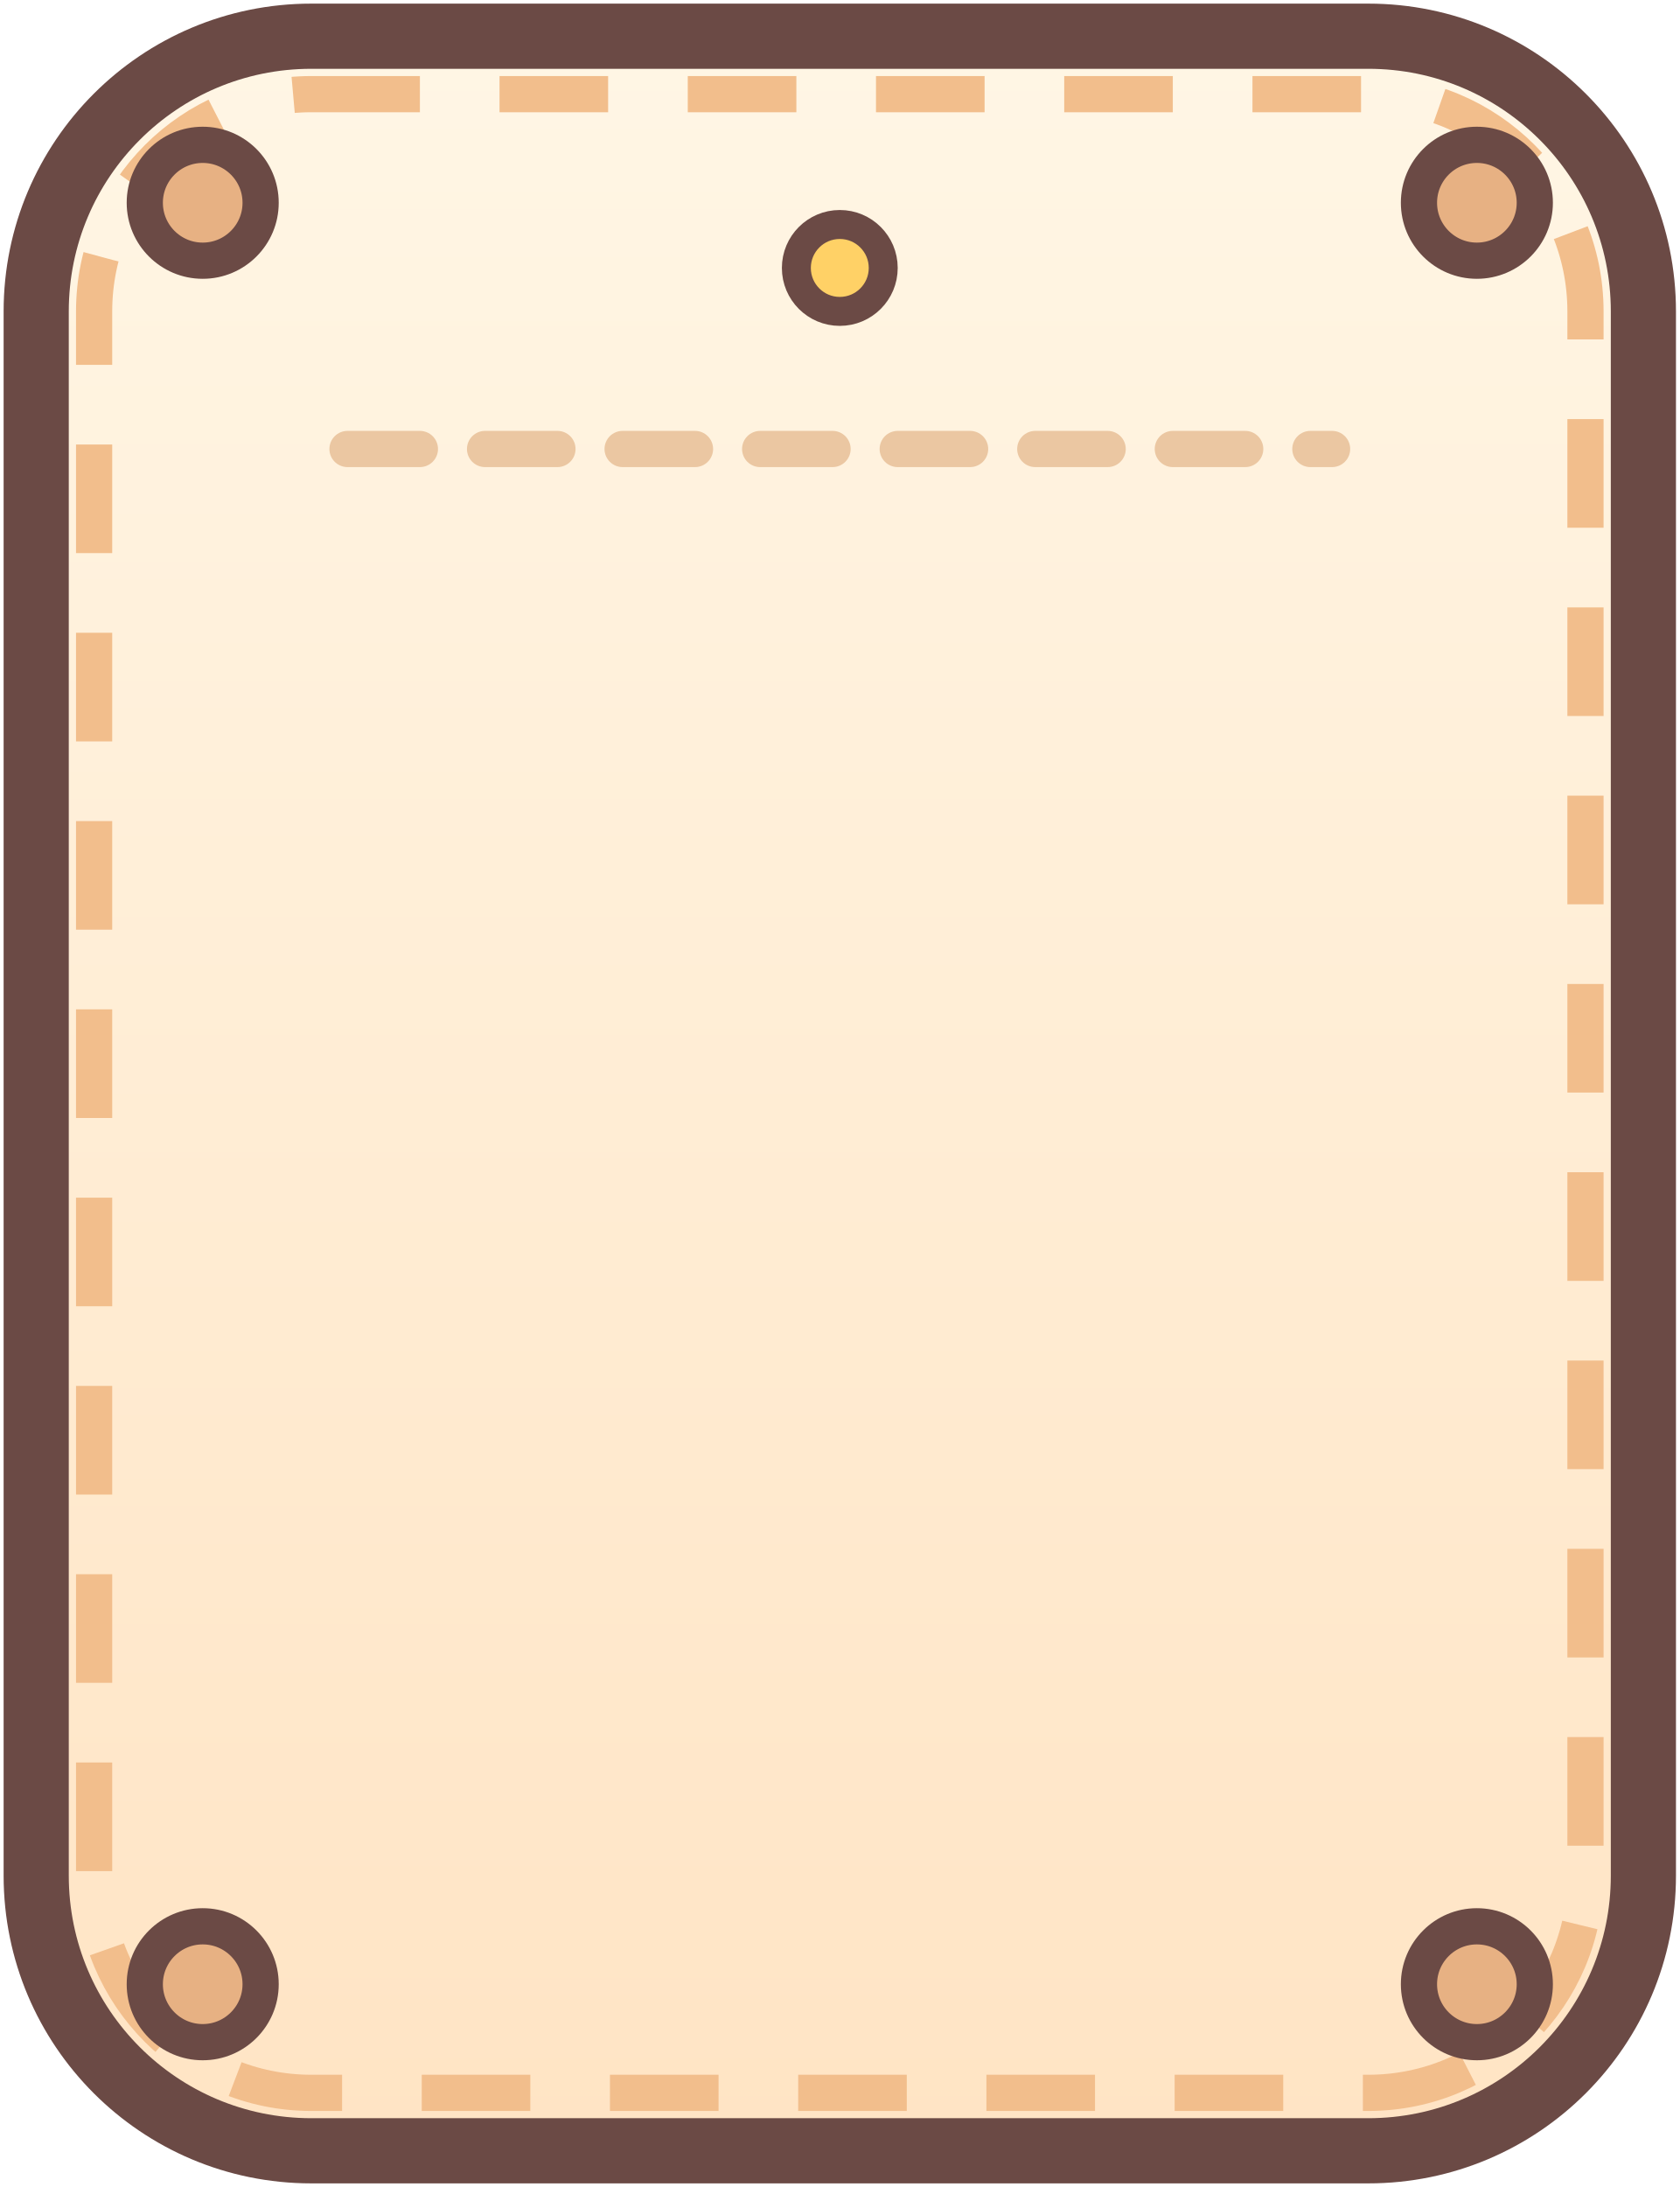
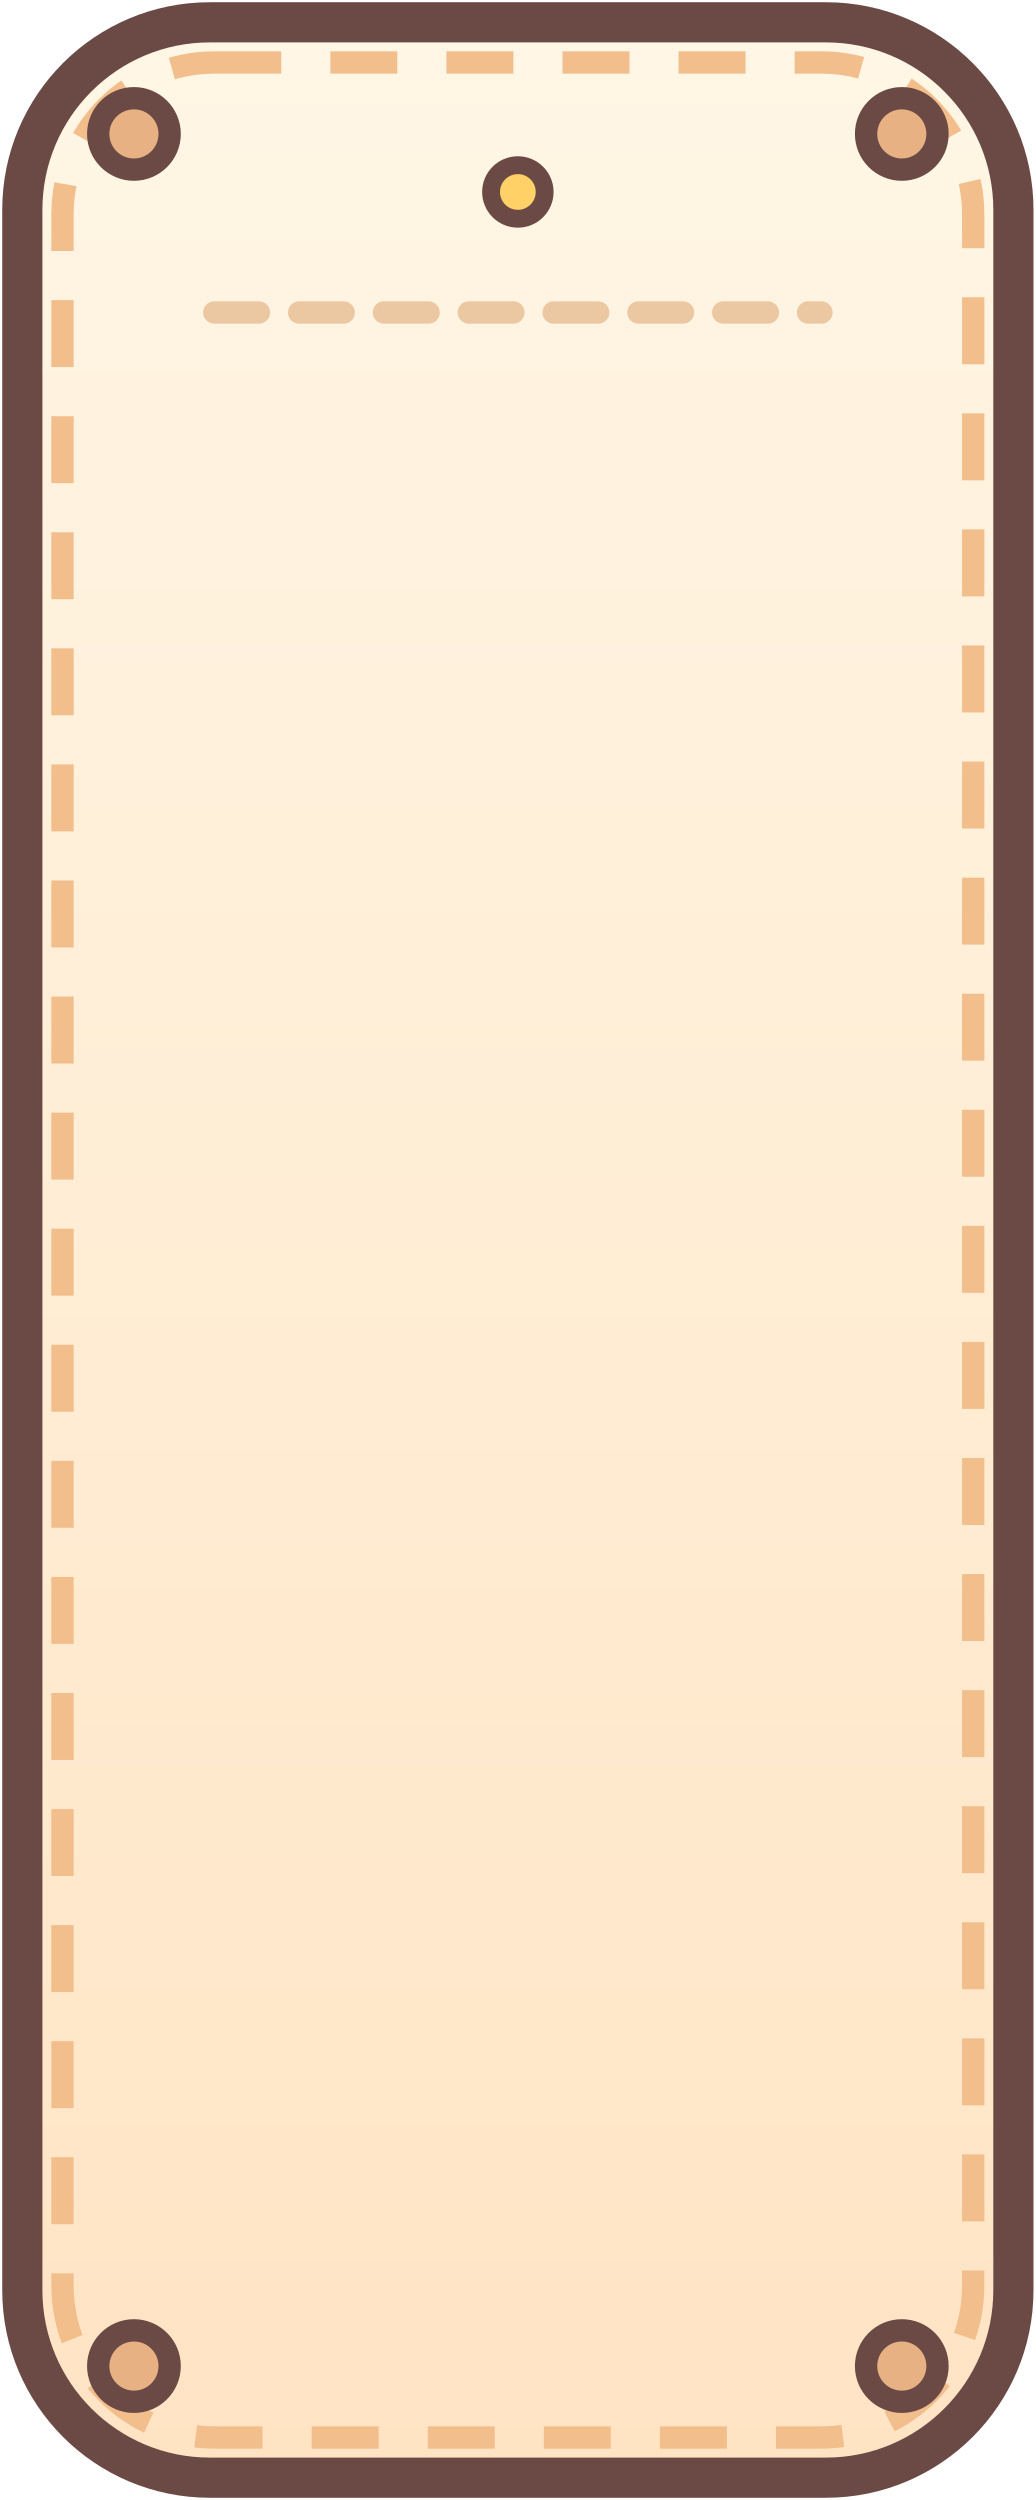
- <svg xmlns="http://www.w3.org/2000/svg" viewBox="0 0 232 302" width="232" height="302" preserveAspectRatio="none">
+ <svg xmlns="http://www.w3.org/2000/svg" viewBox="0 0 232 560" width="232" height="560" preserveAspectRatio="none">
  <defs>
    <linearGradient id="plateV" x1="0" y1="0" x2="0" y2="1">
      <stop offset="0" stop-color="#FFF6E5" />
      <stop offset="1" stop-color="#FFE4C4" />
    </linearGradient>
  </defs>
-   <rect x="5" y="5" width="222" height="292" rx="38" fill="url(#plateV)" stroke="#6B4A45" stroke-width="9" />
-   <rect x="13" y="13" width="206" height="276" rx="30" fill="none" stroke="#F2BE8C" stroke-width="5" stroke-dasharray="15 11" />
-   <path d="M48 62 H184" stroke="#EBC7A2" stroke-width="5" stroke-linecap="round" stroke-dasharray="10 9" />
-   <circle cx="116" cy="37" r="6" fill="#FFD166" stroke="#6B4A45" stroke-width="4" />
+   <rect x="5" y="5" width="222" height="550" rx="42" fill="url(#plateV)" stroke="#6B4A45" stroke-width="9" />
+   <rect x="14" y="14" width="204" height="532" rx="34" fill="none" stroke="#F2BE8C" stroke-width="5" stroke-dasharray="15 11" />
+   <path d="M48 70 H184" stroke="#EBC7A2" stroke-width="5" stroke-linecap="round" stroke-dasharray="10 9" />
+   <circle cx="116" cy="43" r="6" fill="#FFD166" stroke="#6B4A45" stroke-width="4" />
  <g fill="#E7B183" stroke="#6B4A45" stroke-width="5">
-     <circle cx="28" cy="28" r="8" />
-     <circle cx="204" cy="28" r="8" />
-     <circle cx="28" cy="274" r="8" />
-     <circle cx="204" cy="274" r="8" />
+     <circle cx="30" cy="30" r="8" />
+     <circle cx="202" cy="30" r="8" />
+     <circle cx="30" cy="530" r="8" />
+     <circle cx="202" cy="530" r="8" />
  </g>
</svg>
